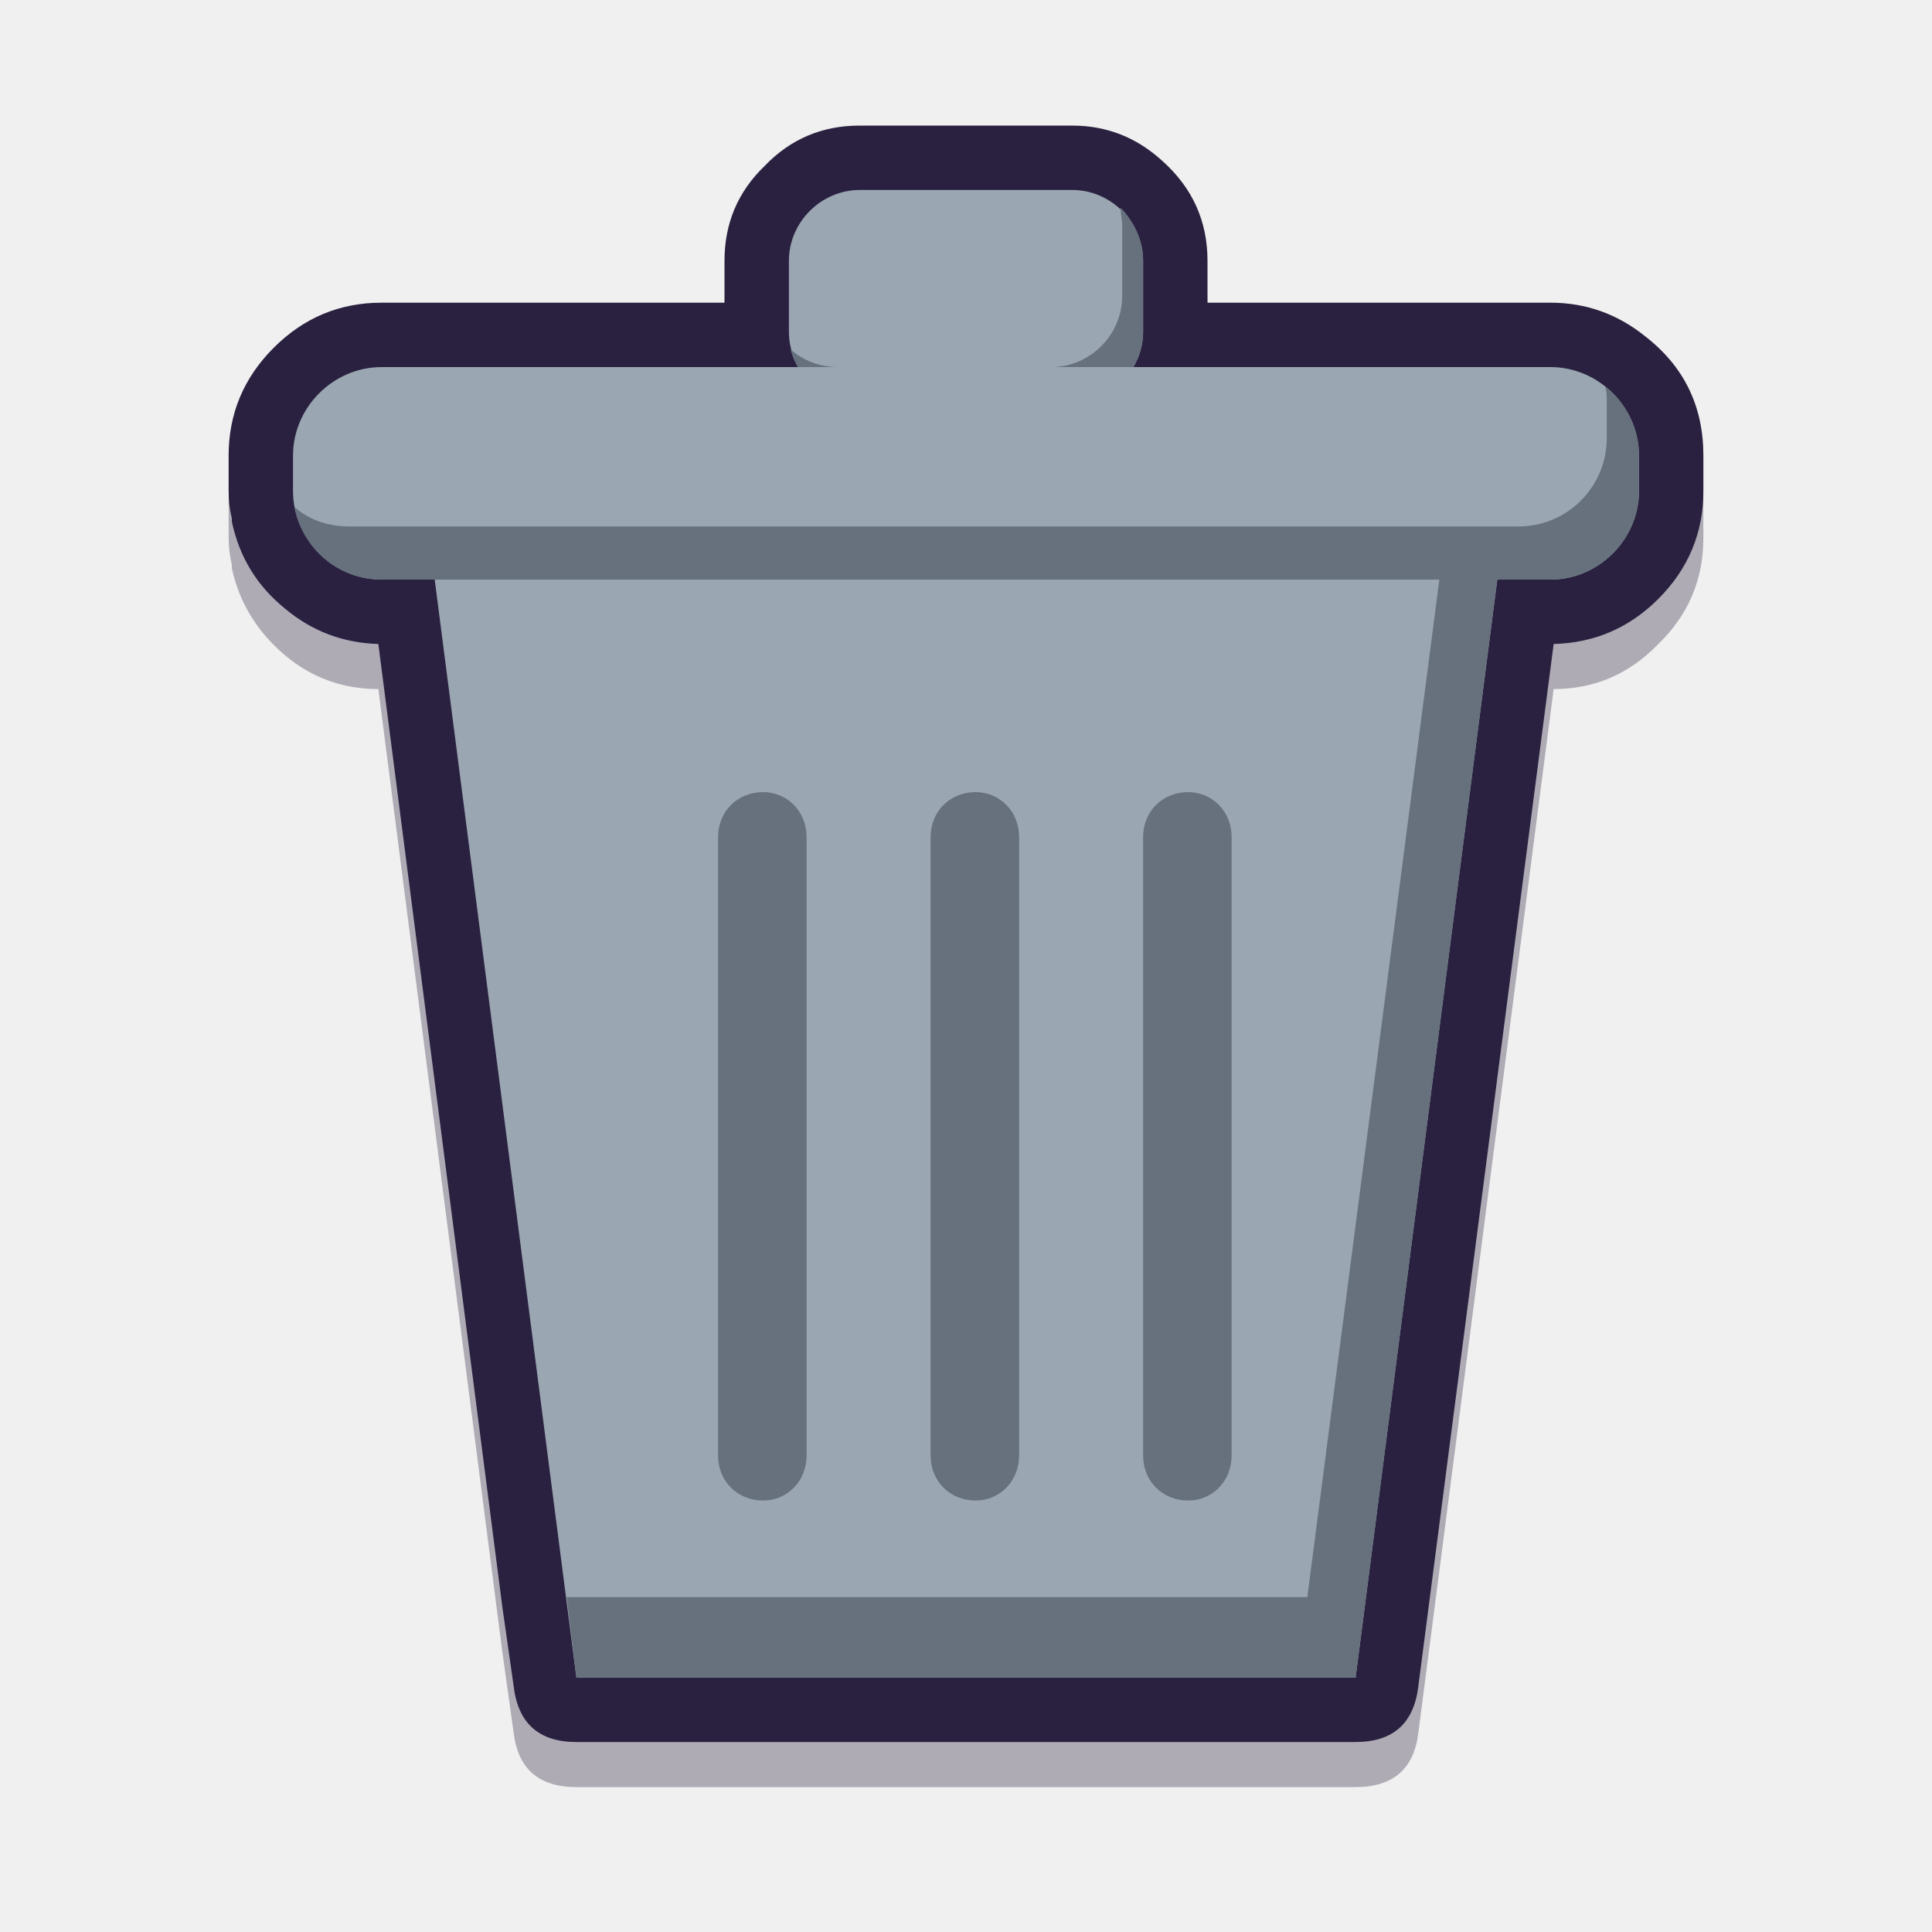
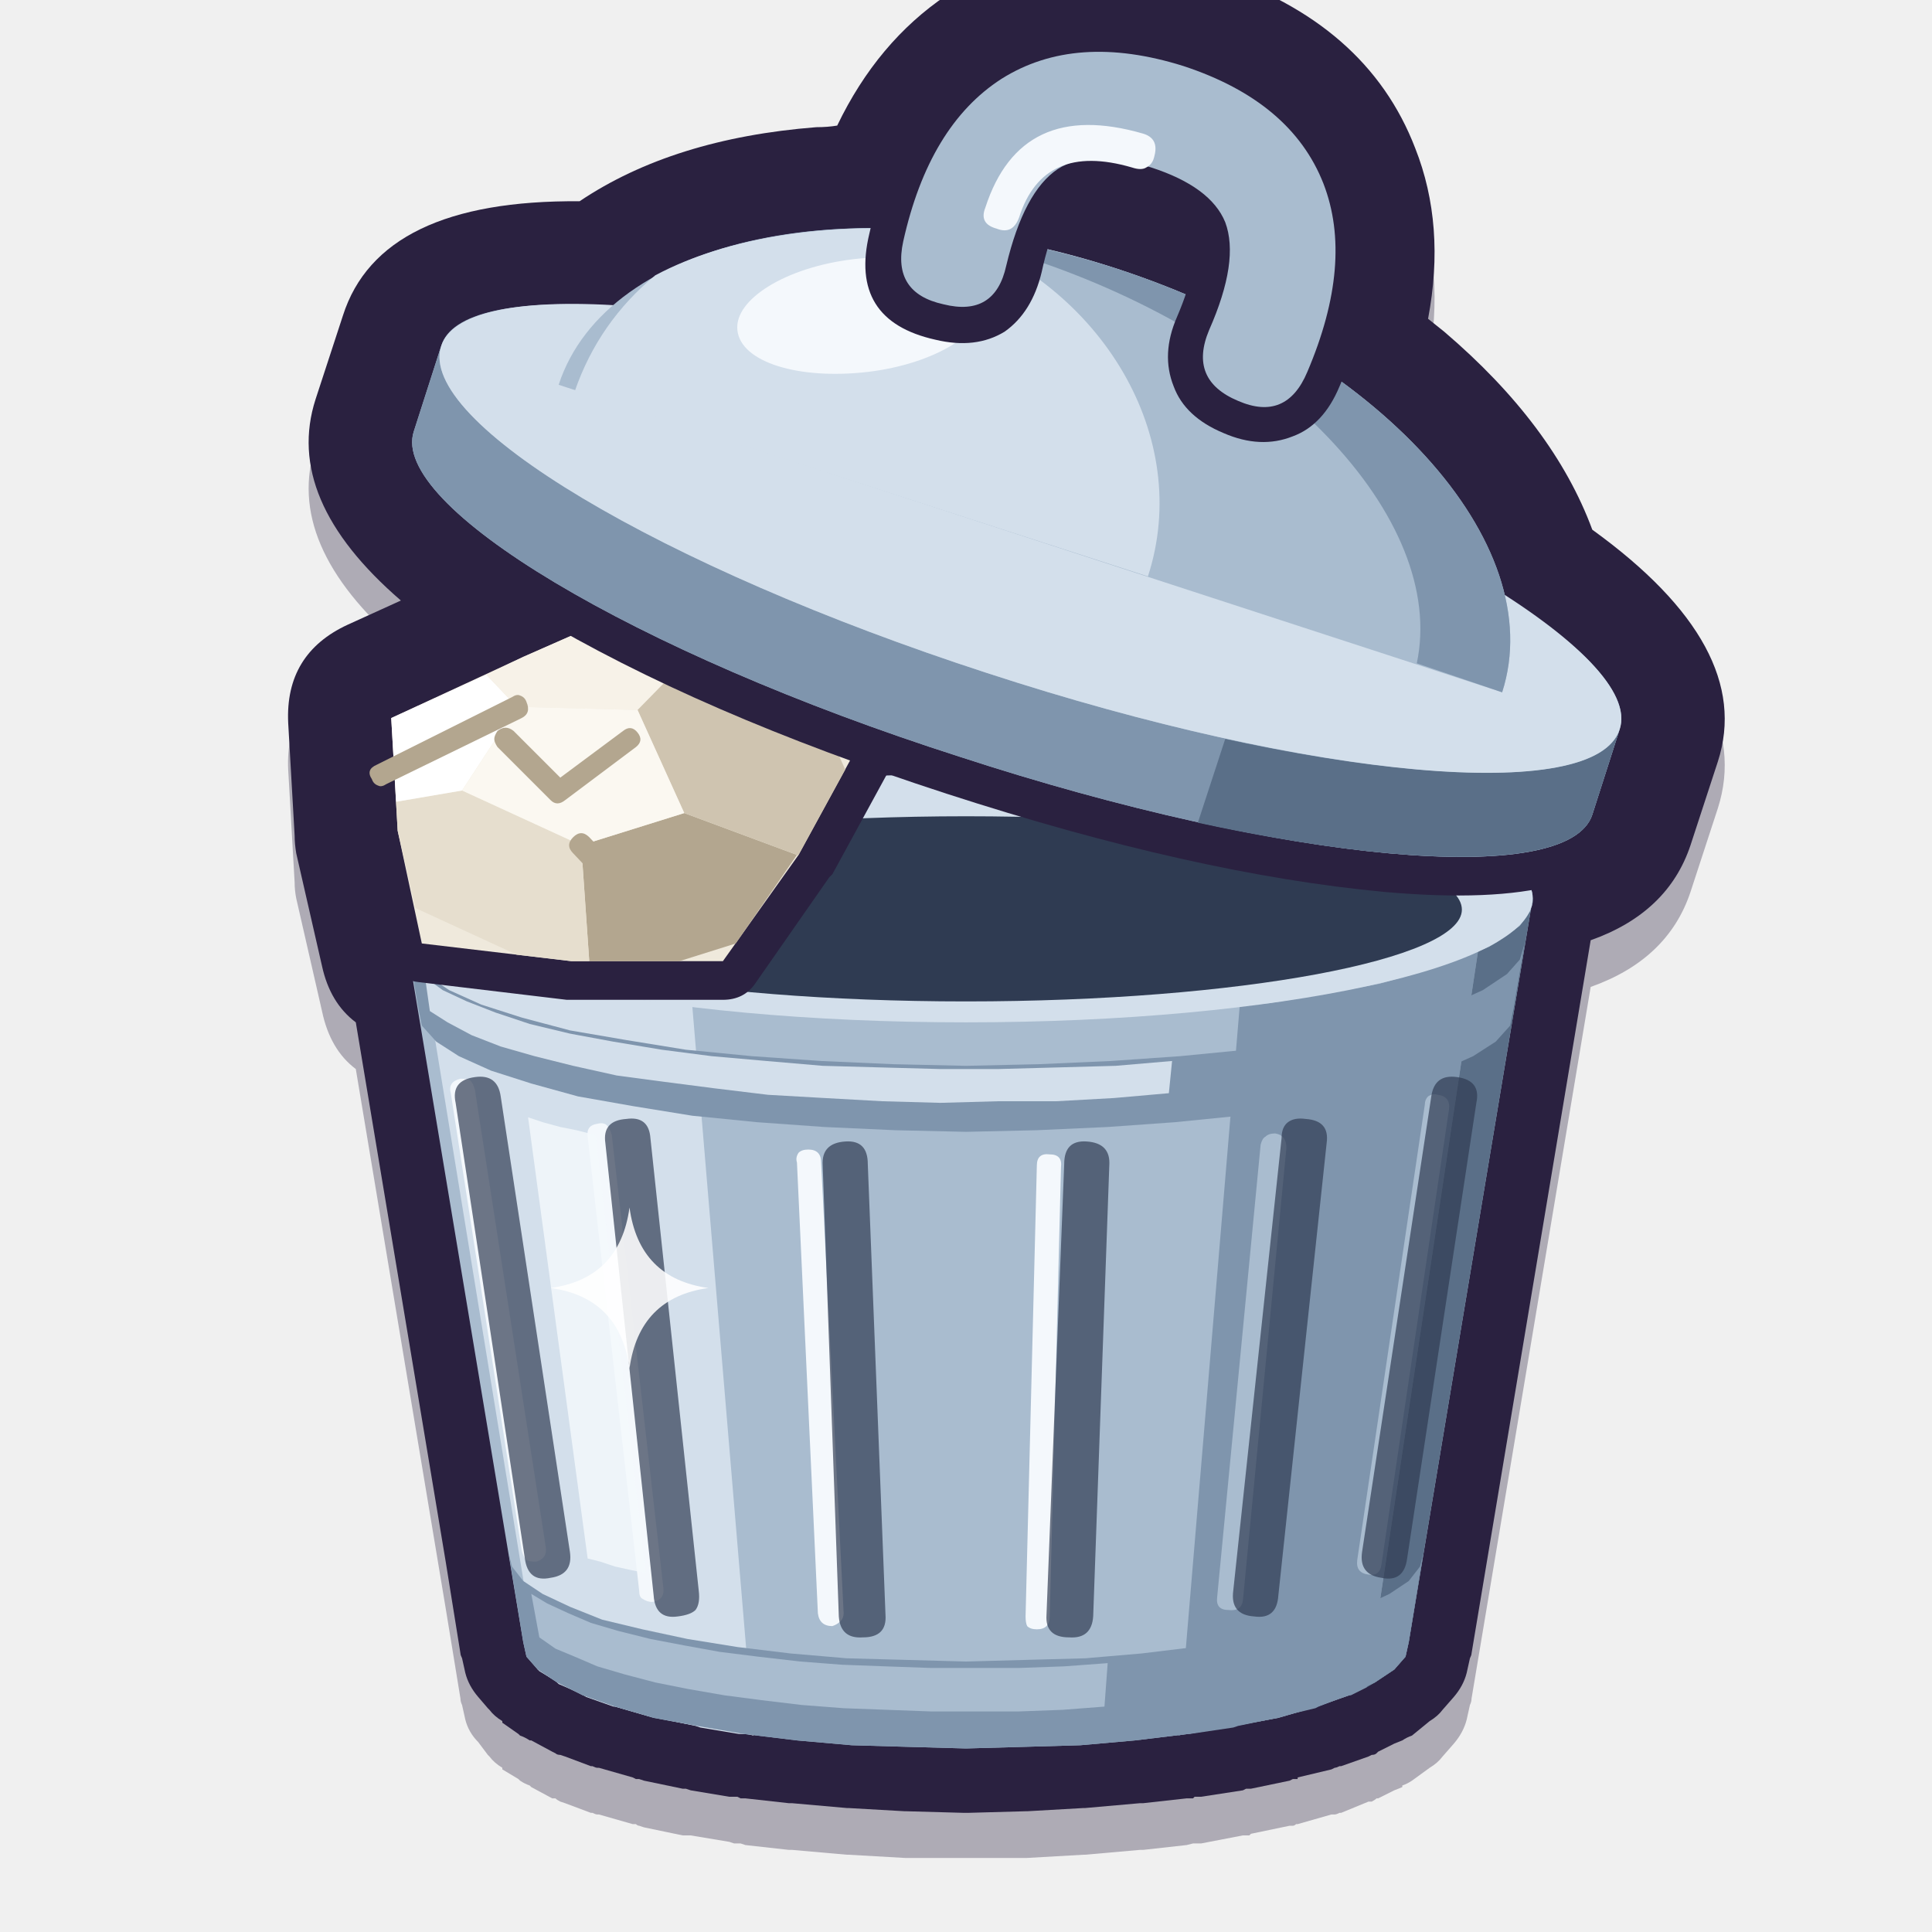
<svg xmlns="http://www.w3.org/2000/svg" viewBox="0 -930 1200 1200">
-   <path fill="#2a2140" fill-opacity="0.333" d="M534 -823H666Q698 -823 722 -801Q750 -777 750 -739V-713H963Q996 -713 1022 -692Q1058 -664 1058 -618V-596Q1058 -557 1030 -530Q1003 -502 965 -502L881 146Q877 180 842 180H358Q323 180 319 146L312 96L235 -502Q202 -502 177 -523Q151 -545 144 -577Q144 -578 144 -579Q142 -588 142 -596V-618Q142 -658 170 -685Q198 -713 237 -713H450V-739Q450 -774 475 -799Q499 -823 534 -823Z" />
-   <path fill="#2a2140" d="M534 -852H666Q698 -852 722 -830Q750 -805 750 -768V-742H963Q996 -742 1022 -721Q1058 -693 1058 -647V-625Q1058 -586 1030 -558Q1003 -531 965 -530L881 117Q877 152 842 152H358Q323 152 319 117L312 68L235 -530Q202 -531 177 -552Q151 -573 144 -606Q144 -607 144 -608Q142 -616 142 -625V-647Q142 -686 170 -714Q198 -742 237 -742H450V-768Q450 -803 475 -827Q499 -852 534 -852Z" />
-   <path fill="#9aa6b2" d="M534 -812H666C690 -812 710 -792 710 -768V-724C710 -700 690 -680 666 -680H534C510 -680 490 -700 490 -724V-768C490 -792 510 -812 534 -812Z" />
-   <path fill="#66717d" d="M491 -713C499 -706 509 -702 521 -702H653C677 -702 697 -722 697 -746V-790C697 -794 696 -797 696 -801C704 -793 710 -781 710 -768V-724C710 -700 690 -680 666 -680H534C513 -680 496 -694 491 -713Z" />
-   <path fill="#9aa6b2" d="M270 -570 930 -570 842 112H358Z" />
-   <path fill="#66717d" d="M352 62H812L894 -570L930 -570L842 112H358L352 62Z" />
-   <path fill="#66717d" d="M474 -438C489 -438 501 -426 501 -410V-26C501 -10 489 2 474 2C458 2 446 -10 446 -26V-410C446 -426 458 -438 474 -438ZM606 -438C621 -438 633 -426 633 -410V-26C633 -10 621 2 606 2C590 2 578 -10 578 -26V-410C578 -426 590 -438 606 -438ZM738 -438C753 -438 765 -426 765 -410V-26C765 -10 753 2 738 2C722 2 710 -10 710 -26V-410C710 -426 722 -438 738 -438Z" />
-   <path fill="#9aa6b2" d="M237 -702H963C993 -702 1018 -677 1018 -647V-625C1018 -595 993 -570 963 -570H237C207 -570 182 -595 182 -625V-647C182 -677 207 -702 237 -702Z" />
-   <path fill="#66717d" d="M183 -615C192 -607 204 -603 217 -603H943C974 -603 998 -628 998 -658V-680C998 -683 998 -687 997 -690C1010 -680 1018 -664 1018 -647V-625C1018 -595 993 -570 963 -570H237C210 -570 188 -589 183 -615Z" />
+   <path fill="#2a2140" fill-opacity="0.333" d="M988 -317 914 125Q914 127 913 129L911 138L911 138Q909 146 903 153L903 153L896 161L896 161Q893 165 888 168L888 168L877 176L877 176Q874 178 871 179L871 180L866 182L856 187L855 187Q854 188 852 189L850 189L833 196L832 196Q830 197 829 197L827 197L806 203L806 203L805 203Q804 204 803 204L801 204L777 209L776 210Q775 210 774 210L772 210L746 215L744 215Q743 215 742 215L741 215L737 216L710 219Q709 219 708 219L674 222Q674 222 673 222L638 224Q637 224 637 224L601 224Q600 224 599 224L563 224Q563 224 562 224L527 222Q526 222 526 222L492 219Q491 219 490 219L463 216L460 215L458 215Q457 215 456 215L453 214L429 210L426 210Q425 210 424 210L424 210L400 205L397 204Q396 204 395 203L393 203L372 197L371 197Q370 197 368 196L367 196L351 190L348 189Q346 188 345 187L343 187L330 180L329 179Q326 178 323 176L322 175L312 169L312 168Q307 165 304 161L304 161L303 160L297 152Q291 146 289 138L287 129Q286 127 286 125L277 70L221 -266Q205 -278 200 -302L184 -372Q183 -377 183 -382L179 -452Q177 -495 216 -513L249 -529Q176 -592 196 -653L213 -706Q236 -777 360 -776Q418 -815 507 -822Q514 -823 520 -823Q545 -876 588 -904Q659 -949 754 -919Q849 -888 879 -810Q898 -761 887 -704Q892 -700 897 -695Q965 -638 989 -572Q1090 -500 1067 -428L1050 -376Q1036 -334 988 -317Z" />
+   <path fill="#2a2140" d="M988 -346 914 97Q914 98 913 100L911 109L911 109Q909 117 903 124L903 124L896 132L896 132Q893 136 888 139L888 139L877 148L877 148Q874 149 871 151L871 151L866 153L856 158L855 159Q854 160 852 160L850 161L833 167L832 167Q830 168 829 168L827 169L806 174L806 175L805 175Q804 175 803 175L801 176L777 181L776 181Q775 181 774 181L772 182L746 186L744 186Q743 186 742 186L741 187L737 187L710 190Q709 190 708 190L674 193Q674 193 673 193L638 195Q637 195 637 195L601 196Q600 196 599 196L563 195Q563 195 562 195L527 193Q526 193 526 193L492 190Q491 190 490 190L463 187L460 187L458 186Q457 186 456 186L453 186L429 182L426 181Q425 181 424 181L424 181L400 176L397 175Q396 175 395 175L393 174L372 168L371 168Q370 168 368 167L367 167L351 161L348 160Q346 160 345 159L343 158L330 151L329 151Q326 149 323 148L322 147L312 140L312 139Q307 136 304 132L304 132L303 131L297 124Q291 117 289 109L287 100Q286 98 286 97L277 41L221 -295Q205 -307 200 -330L184 -400Q183 -406 183 -411L179 -481Q177 -524 216 -542L249 -557Q176 -620 196 -682L213 -734Q236 -806 360 -805Q418 -844 507 -851Q514 -851 520 -852Q545 -904 588 -933Q659 -978 754 -947Q849 -916 879 -838Q898 -790 887 -732Q892 -728 897 -724Q965 -666 989 -601Q1090 -528 1067 -457L1050 -405Q1036 -363 988 -346Z" />
+   <path fill="#a9bccf" d="M248 -372C248 -415 406 -449 600 -449C794 -449 952 -415 952 -372C952 -370 952 -368 951 -366L875 90L873 99L866 107L854 115L838 123L818 130L794 137L767 142L738 147L705 151L671 154L636 155L600 156L564 155L529 154L495 151L462 147L433 142L406 137L382 130L362 123L346 115L334 107L327 99L325 90L249 -366C248 -368 248 -370 248 -372Z" />
+   <path fill="#d3dfeb" d="M259 -353 267 -347 278 -341 290 -335 305 -330 322 -325 340 -320 361 -316 383 -311 406 -308 430 -305 468 148 464 147 459 147 435 143 432 142 408 137 403 136 382 130 381 130 364 124 361 122 347 116 345 114 335 108 334 107 334 106Z" />
+   <path fill="#7f95ad" d="M770 -305 789 -307 807 -310 824 -313 841 -316 857 -319 871 -323 885 -327 897 -331 908 -335 918 -339 849 118 839 123 837 123 819 130 817 131 796 136 793 137 769 142 766 143 739 147 736 147 732 148Z" />
+   <path fill="#5a6f88" d="M918 -339 925 -342 930 -345 935 -349 940 -352 944 -355 947 -359 949 -362 951 -365 951 -367 951 -366 875 90 873 99 873 99 866 107 866 107 854 115 854 115 849 118ZM952 -372 952 -369 951 -367 952 -372Z" />
+   <path fill="#f4f8fc" d="M295 -253 339 31Q340 38 333 40Q329 40 327 39Q325 37 324 33L280 -251Q278 -258 286 -260Q290 -260 292 -259Q294 -257 295 -253Z" />
+   <path fill="#2f3b52" fill-opacity="0.690" d="M311 -249 354 34Q355 41 352 45Q349 49 342 50Q328 53 326 38L283 -245Q280 -259 295 -261Q309 -263 311 -249Z" />
+   <path fill="#f4f8fc" d="M380 -225 412 56Q413 64 405 65Q402 65 399 63Q397 62 397 58L365 -224Q364 -231 371 -232Q375 -233 377 -231Q379 -229 380 -225Z" />
+   <path fill="#2f3b52" fill-opacity="0.690" d="M404 -223 434 58Q435 66 432 70Q429 73 421 74Q407 76 406 61L376 -220Q374 -234 389 -235Q403 -237 404 -223Z" />
+   <path fill="#f4f8fc" d="M510 -208 524 72Q524 75 522 77Q520 79 517 80Q509 80 508 72L495 -208Q494 -211 496 -214Q498 -216 502 -216Q510 -216 510 -208Z" />
+   <path fill="#2f3b52" fill-opacity="0.690" d="M539 -207 550 73Q551 87 536 87Q522 88 521 74L511 -206Q510 -220 525 -221Q539 -222 539 -207Z" />
+   <path fill="#f4f8fc" d="M659 -205 652 74Q652 82 644 82Q640 82 638 80Q637 78 637 74L644 -206Q644 -214 652 -213Q660 -213 659 -205Z" />
+   <path fill="#2f3b52" fill-opacity="0.690" d="M689 -206 679 74Q678 88 664 87Q649 87 650 73L661 -207Q661 -222 675 -221Q690 -220 689 -206Z" />
+   <path fill="#a9bccf" d="M799 -217 772 64Q771 71 763 70Q755 70 756 62L783 -219Q784 -223 786 -224Q788 -226 792 -226Q799 -225 799 -217Z" />
+   <path fill="#2f3b52" fill-opacity="0.690" d="M824 -220 794 61Q793 76 779 74Q764 73 766 58L796 -223Q796 -230 800 -233Q804 -236 811 -235Q826 -234 824 -220Z" />
+   <path fill="#a9bccf" d="M900 -241 858 42Q857 49 850 48Q842 47 843 39L885 -244Q885 -247 887 -249Q890 -251 893 -250Q901 -249 900 -241Z" />
+   <path fill="#2f3b52" fill-opacity="0.690" d="M917 -245 874 38Q872 53 858 50Q844 48 846 34L889 -249Q890 -256 894 -259Q898 -262 905 -261Q920 -259 917 -245Z" />
+   <path fill="#7f95ad" d="M316 35 318 43 325 52 337 60 354 68 374 76 399 82 427 88 458 93 491 97 526 100 563 101 600 102 637 101 674 100 709 97 742 93 773 88 801 82 826 76 846 68 863 60 875 52 882 43 884 35 875 90 873 99 866 107 854 115 838 123 818 130 794 137 767 142 738 147 705 151 671 154 636 155 600 156 564 155 529 154 495 151 462 147 433 142 406 137 382 130 362 123 346 115 334 107 327 99 325 90Z" />
+   <path fill="#a9bccf" d="M330 60 340 66 353 72 367 78 384 83 404 88 425 92 447 96 471 99 497 102 523 104 550 105 578 106 606 106 633 106 661 105 688 103 686 130 660 132 633 133 605 133 578 133 551 132 524 131 498 129 473 126 450 123 427 119 407 115 388 110 371 105 357 99 345 94 335 87Z" />
+   <path fill="#7f95ad" d="M253 -344 256 -334 264 -325 279 -315 299 -306 324 -298 354 -290 389 -284 426 -278 467 -274 510 -271 555 -269 600 -268 645 -269 690 -271 733 -274 774 -278 811 -284 846 -290 876 -298 901 -306 921 -315 936 -325 944 -334 947 -344 940 -303 938 -293 929 -283 915 -274 895 -265 870 -257 841 -249 807 -243 770 -237 730 -233 688 -230 644 -228 600 -227 556 -228 512 -230 470 -233 430 -237 393 -243 359 -249 330 -257 305 -265 285 -274 271 -283 262 -293 260 -303Z" />
+   <path fill="#d3dfeb" d="M264 -323 275 -315 290 -308 308 -301 329 -294 354 -288 381 -283 411 -278 442 -274 476 -271 511 -268 547 -267 584 -266 620 -266 657 -267 693 -268 728 -271 726 -251 692 -248 656 -246 620 -246 584 -245 548 -246 512 -248 477 -250 444 -254 413 -258 383 -262 356 -268 332 -274 311 -280 293 -287 278 -295 267 -302Z" />
+   <path fill="#f4f8fc" fill-opacity="0.816" d="M328 -236 337 -233 348 -230 358 -228 370 -225 401 47 391 45 382 43 373 40 365 38Z" />
+   <path fill="#d3dfeb" d="M952 -372C952 -329 794 -295 600 -295C406 -295 248 -329 248 -372C248 -415 406 -449 600 -449C794 -449 952 -415 952 -372Z" />
+   <path fill="#2f3b52" d="M908 -365C908 -334 770 -308 600 -308C430 -308 292 -334 292 -365C292 -397 430 -423 600 -423C770 -423 908 -397 908 -365Z" />
+   <path fill="#2a2140" d="M553 -453 517 -387Q516 -386 515 -385L469 -319Q462 -309 449 -309L355 -309Q354 -309 352 -309L260 -320Q243 -322 239 -339L223 -409Q222 -411 222 -413L219 -483Q218 -499 233 -506L314 -544L399 -581Q410 -586 420 -580L494 -541Q497 -539 500 -536L550 -481Q561 -468 553 -453Z" />
+   <path fill="#efe9dc" d="M532 -465 496 -399 449 -333 355 -333 262 -344 247 -414 243 -484 325 -522 409 -559 482 -519Z" />
+   <path fill="#b3a68f" d="M425 -425 495 -399 457 -344 422 -333 366 -333 361 -405Z" />
+   <path fill="#e6dece" d="M361 -405 366 -333 355 -333 321 -337 258 -366 247 -414 246 -432 287 -439Z" />
+   <path fill="#ffffff" d="M287 -439 246 -432 243 -484 302 -511 321 -491Z" />
+   <path fill="#f7f2e8" d="M321 -491 302 -511 325 -522 409 -559 445 -539 396 -489Z" />
+   <path fill="#cfc4b0" d="M396 -489 445 -539 482 -519 506 -494 525 -452 496 -399 495 -399 425 -425Z" />
+   <path fill="#fbf8f1" d="M425 -425 361 -405 287 -439 321 -491 396 -489Z" />
+   <path fill="#b3a68f" d="M366 -410 418 -355Q423 -350 418 -345Q413 -340 408 -345L356 -400Q351 -405 356 -410Q361 -415 366 -410Z" />
+   <path fill="#b3a68f" d="M324 -484 240 -443Q237 -441 235 -442Q232 -443 231 -446Q227 -452 234 -455L318 -497Q321 -499 323 -498Q326 -497 327 -494Q330 -487 324 -484Z" />
+   <path fill="#b3a68f" d="M319 -476 348 -447 387 -476Q392 -480 396 -475Q400 -470 395 -466L351 -433Q346 -429 342 -433L309 -466Q307 -469 307 -471Q307 -473 309 -476Q314 -480 319 -476Z" />
+   <path fill="#2a2140" d="M1012 -417Q995 -364 860 -376Q742 -387 588 -437Q434 -487 332 -548Q216 -617 234 -670L251 -722Q266 -769 373 -765Q424 -804 510 -811Q602 -818 702 -786Q801 -754 871 -694Q937 -638 955 -576Q1044 -516 1029 -469Z" />
+   <path fill="#a9bccf" d="M989 -424C974 -378 798 -394 596 -460C393 -525 242 -616 257 -662L274 -715C280 -736 320 -744 381 -740C442 -793 566 -805 694 -763C822 -721 916 -639 934 -560C985 -528 1013 -498 1006 -477Z" />
+   <path fill="#7f95ad" d="M989 -424C974 -378 798 -394 596 -460C393 -525 242 -616 257 -662L274 -715C259 -668 410 -578 613 -512C815 -446 991 -430 1006 -477Z" />
+   <path fill="#5a6f88" d="M989 -424C978 -390 878 -390 744 -419L761 -471C895 -442 995 -442 1006 -477Z" />
+   <path fill="#d3dfeb" d="M1006 -477C991 -430 815 -446 613 -512C410 -578 259 -668 274 -715C289 -761 465 -745 667 -679C869 -614 1021 -523 1006 -477Z" />
+   <path fill="#a9bccf" d="M933 -500 347 -691C377 -783 532 -816 694 -763C856 -710 963 -593 933 -500Z" />
+   <path fill="#d3dfeb" d="M713 -572 357 -687C367 -716 384 -740 407 -759C452 -783 517 -793 589 -786C685 -753 741 -658 713 -572Z" />
+   <path fill="#7f95ad" d="M933 -500 880 -518C899 -608 794 -719 638 -770C614 -777 590 -783 567 -788C607 -785 650 -777 694 -763C856 -710 963 -593 933 -500Z" />
+   <path fill="#f4f8fc" d="M611 -743C613 -724 581 -704 539 -699C496 -694 460 -705 458 -725C456 -744 488 -764 530 -769C572 -774 608 -763 611 -743Z" />
+   <path fill="#2a2140" d="M540 -785Q558 -866 610 -899Q665 -935 742 -909Q819 -884 843 -824Q865 -766 832 -690Q822 -666 803 -659Q783 -651 760 -661Q736 -671 729 -690Q721 -710 731 -733Q746 -768 740 -784Q735 -796 708 -805Q680 -814 669 -807Q655 -798 647 -761Q641 -736 624 -724Q606 -713 581 -719Q527 -731 540 -785Z" />
+   <path fill="#a9bccf" d="M561 -780Q577 -852 622 -881Q668 -910 735 -889Q802 -867 822 -816Q841 -767 812 -699Q799 -668 769 -681Q738 -694 751 -725Q770 -768 761 -792Q752 -814 715 -826Q677 -838 657 -825Q636 -811 625 -765Q618 -733 586 -741Q554 -748 561 -780Z" />
+   <path fill="#f4f8fc" d="M612 -801Q634 -869 710 -847Q720 -844 717 -833Q716 -828 712 -826Q709 -824 703 -826Q648 -842 633 -795Q629 -784 619 -788Q608 -791 612 -801Z" />
+   <path fill="#ffffff" fill-opacity="0.878" d="M391 -180Q397 -136 440 -130Q397 -124 391 -80Q385 -124 342 -130Q385 -136 391 -180Z" />
</svg>
